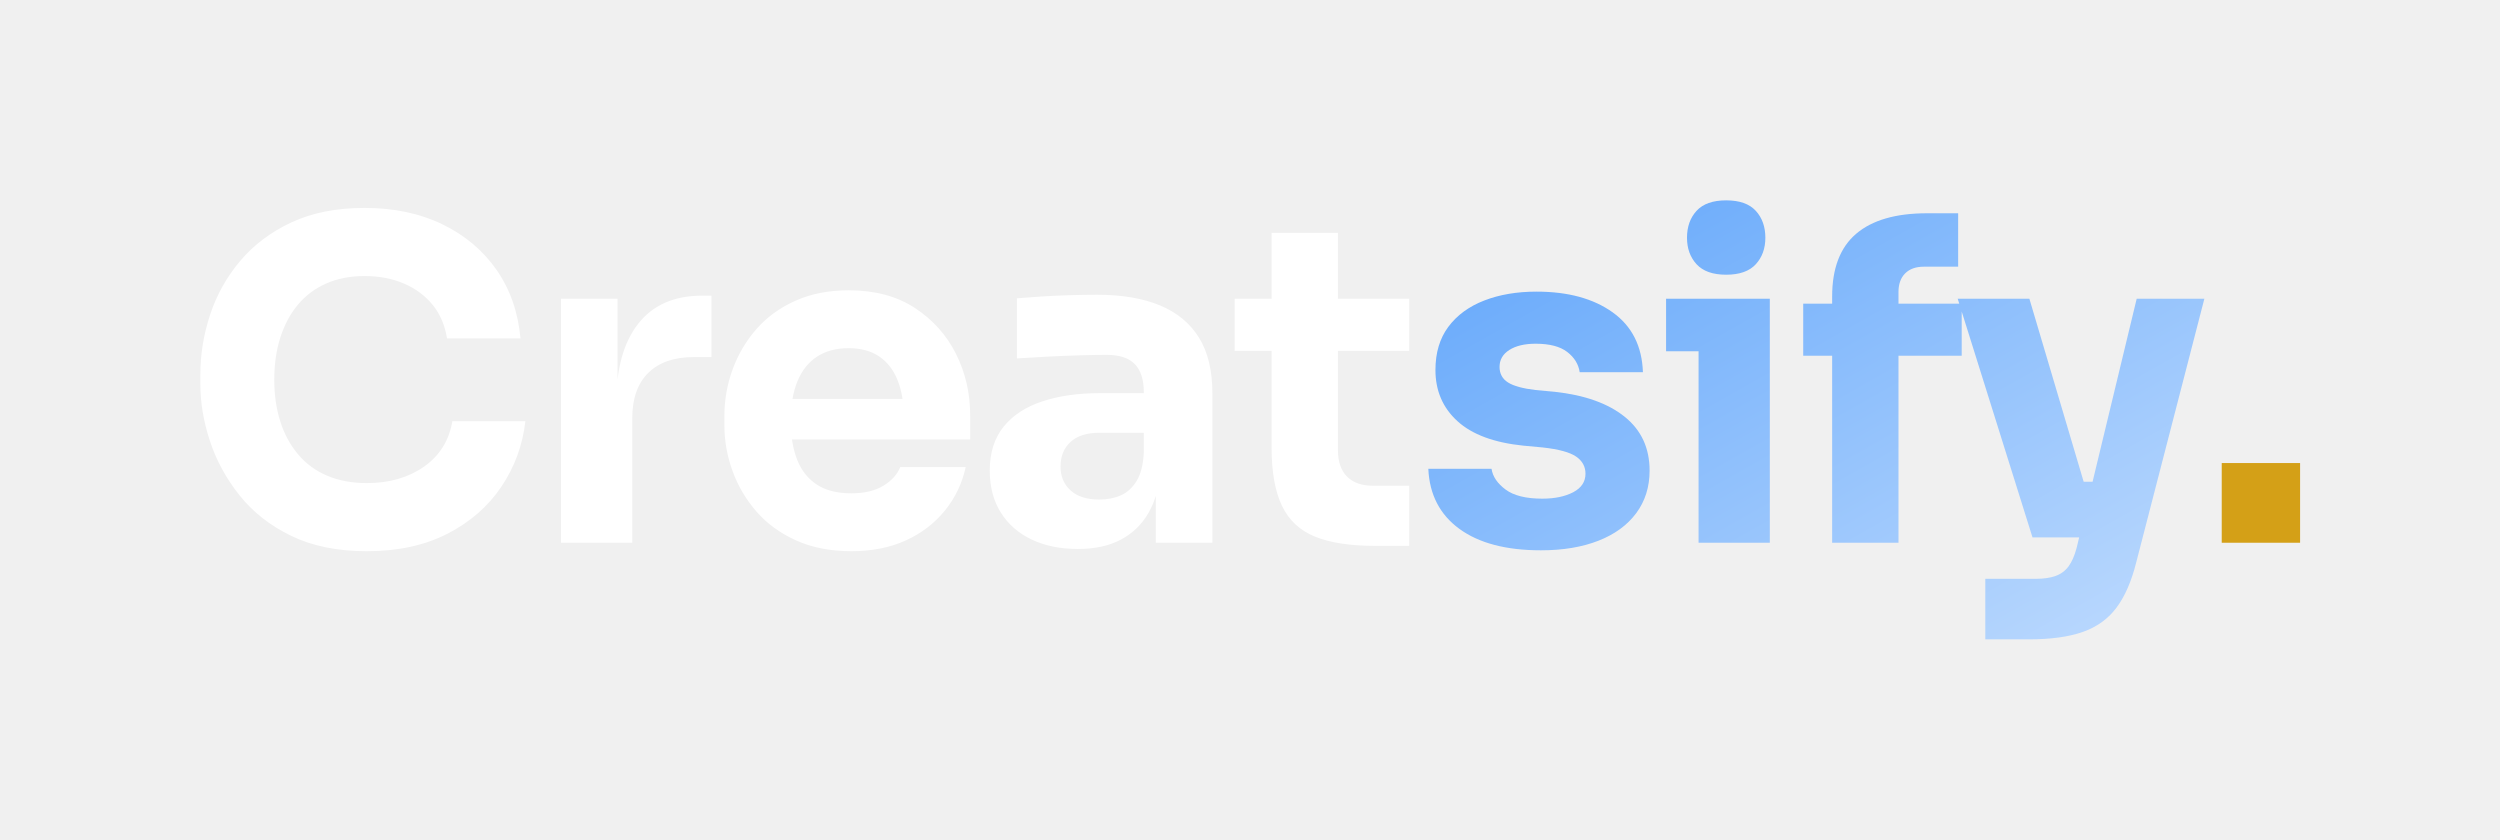
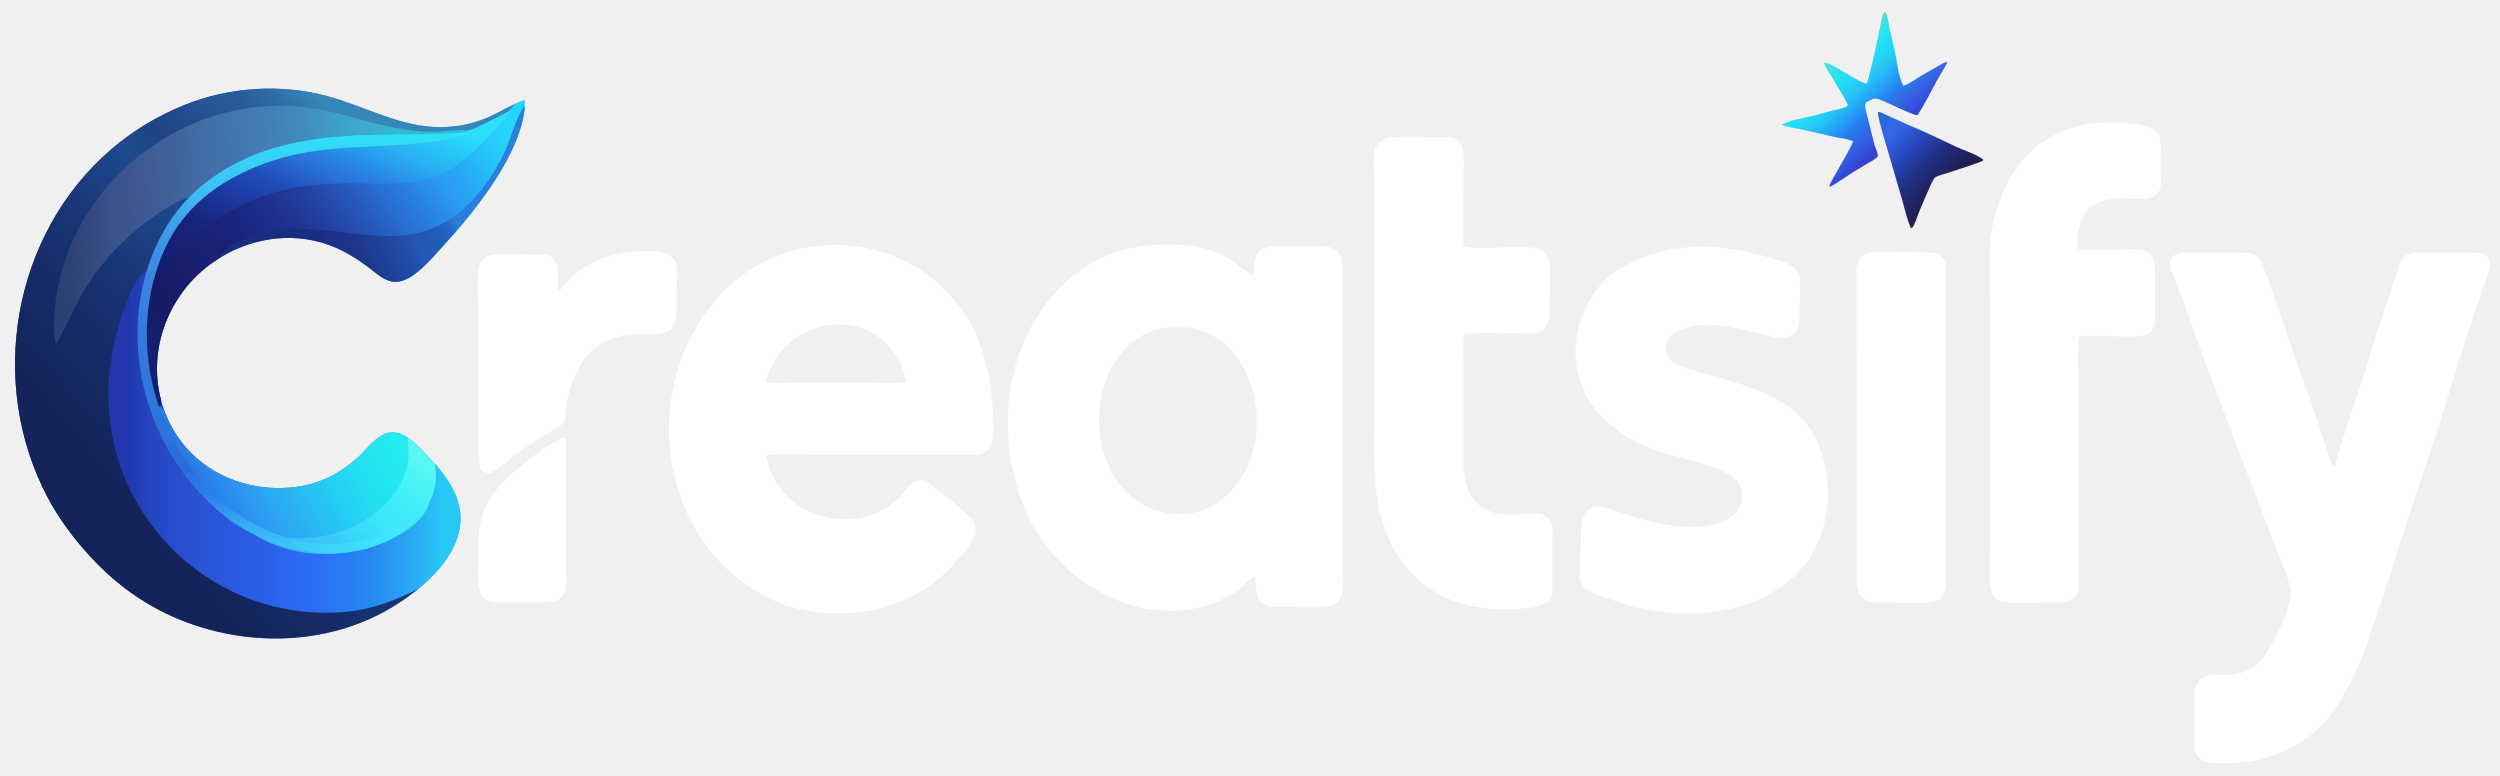
- <svg xmlns="http://www.w3.org/2000/svg" viewBox="0 0 1123 377" width="1123" height="377">
+ <svg xmlns="http://www.w3.org/2000/svg" viewBox="264 404 2170 673" width="2170" height="673">
  <defs>
-     <linearGradient id="g1" x1="0" y1="0" x2="1" y2="1">
-       <stop offset="0" stop-color="#60A5FA" />
-       <stop offset="1" stop-color="#BFDBFE" />
+     <linearGradient id="g0" gradientUnits="userSpaceOnUse" x1="610.71" y1="554.34" x2="293.48" y2="820.53">
+       <stop offset="0" stop-color="#3686b8" />
+       <stop offset="0.031" stop-color="#3686b8" />
+       <stop offset="0.094" stop-color="#2f6da8" />
+       <stop offset="0.156" stop-color="#2a5b9b" />
+       <stop offset="0.219" stop-color="#265498" />
+       <stop offset="0.281" stop-color="#22498b" />
+       <stop offset="0.344" stop-color="#1e4486" />
+       <stop offset="0.406" stop-color="#1d4b8e" />
+       <stop offset="0.469" stop-color="#1b4285" />
+       <stop offset="0.531" stop-color="#1a3b7e" />
+       <stop offset="0.594" stop-color="#183473" />
+       <stop offset="0.656" stop-color="#17306f" />
+       <stop offset="0.719" stop-color="#162b67" />
+       <stop offset="0.781" stop-color="#152862" />
+       <stop offset="0.844" stop-color="#14255c" />
+       <stop offset="0.906" stop-color="#14235a" />
+       <stop offset="0.969" stop-color="#142359" />
+       <stop offset="1" stop-color="#142359" />
+     </linearGradient>
+     <linearGradient id="g1" gradientUnits="userSpaceOnUse" x1="363.5" y1="852.15" x2="656.5" y2="852.15">
+       <stop offset="0" stop-color="#2236ae" />
+       <stop offset="0.031" stop-color="#2236ae" />
+       <stop offset="0.094" stop-color="#2543bf" />
+       <stop offset="0.156" stop-color="#274aca" />
+       <stop offset="0.219" stop-color="#2950d3" />
+       <stop offset="0.281" stop-color="#2a55da" />
+       <stop offset="0.344" stop-color="#2959e0" />
+       <stop offset="0.406" stop-color="#2a5de5" />
+       <stop offset="0.469" stop-color="#2b62ec" />
+       <stop offset="0.531" stop-color="#2b68f0" />
+       <stop offset="0.594" stop-color="#2a6ff3" />
+       <stop offset="0.656" stop-color="#2978f4" />
+       <stop offset="0.719" stop-color="#2782f3" />
+       <stop offset="0.781" stop-color="#278df3" />
+       <stop offset="0.844" stop-color="#299ef4" />
+       <stop offset="0.906" stop-color="#29b1f4" />
+       <stop offset="0.969" stop-color="#28c8f4" />
+       <stop offset="1" stop-color="#28c8f4" />
+     </linearGradient>
+     <linearGradient id="g2" gradientUnits="userSpaceOnUse" x1="695.02" y1="489.63" x2="389.68" y2="711.47">
+       <stop offset="0" stop-color="#26d5fa" />
+       <stop offset="0.031" stop-color="#26d5fa" />
+       <stop offset="0.094" stop-color="#27c3f8" />
+       <stop offset="0.156" stop-color="#26acf8" />
+       <stop offset="0.219" stop-color="#2b99f3" />
+       <stop offset="0.281" stop-color="#2982e5" />
+       <stop offset="0.344" stop-color="#296dd0" />
+       <stop offset="0.406" stop-color="#2658bb" />
+       <stop offset="0.469" stop-color="#2345a6" />
+       <stop offset="0.531" stop-color="#203696" />
+       <stop offset="0.594" stop-color="#1c2c8a" />
+       <stop offset="0.656" stop-color="#1a257f" />
+       <stop offset="0.719" stop-color="#192173" />
+       <stop offset="0.781" stop-color="#192071" />
+       <stop offset="0.844" stop-color="#181c69" />
+       <stop offset="0.906" stop-color="#171a67" />
+       <stop offset="0.969" stop-color="#161f6f" />
+       <stop offset="1" stop-color="#161f6f" />
+     </linearGradient>
+     <linearGradient id="g3" gradientUnits="userSpaceOnUse" x1="619.03" y1="543.63" x2="308.15" y2="565.36">
+       <stop offset="0" stop-color="#2fbad9" />
+       <stop offset="0.031" stop-color="#2fbad9" />
+       <stop offset="0.094" stop-color="#3babd1" />
+       <stop offset="0.156" stop-color="#3ca6ce" />
+       <stop offset="0.219" stop-color="#3f99c6" />
+       <stop offset="0.281" stop-color="#408ebf" />
+       <stop offset="0.344" stop-color="#4284b9" />
+       <stop offset="0.406" stop-color="#427db4" />
+       <stop offset="0.469" stop-color="#4177af" />
+       <stop offset="0.531" stop-color="#4171a9" />
+       <stop offset="0.594" stop-color="#416aa3" />
+       <stop offset="0.656" stop-color="#41629c" />
+       <stop offset="0.719" stop-color="#3f5c94" />
+       <stop offset="0.781" stop-color="#3d568f" />
+       <stop offset="0.844" stop-color="#3a5088" />
+       <stop offset="0.906" stop-color="#34487d" />
+       <stop offset="0.969" stop-color="#2e4176" />
+       <stop offset="1" stop-color="#2e4176" />
+     </linearGradient>
+     <linearGradient id="g4" gradientUnits="userSpaceOnUse" x1="614.44" y1="791.07" x2="459.15" y2="873.64">
+       <stop offset="0" stop-color="#25ecee" />
+       <stop offset="0.031" stop-color="#25ecee" />
+       <stop offset="0.094" stop-color="#24e8ef" />
+       <stop offset="0.156" stop-color="#22e4f0" />
+       <stop offset="0.219" stop-color="#22e0f1" />
+       <stop offset="0.281" stop-color="#23dcf2" />
+       <stop offset="0.344" stop-color="#24d5f2" />
+       <stop offset="0.406" stop-color="#25cef4" />
+       <stop offset="0.469" stop-color="#26c6f3" />
+       <stop offset="0.531" stop-color="#28bef3" />
+       <stop offset="0.594" stop-color="#29b6f2" />
+       <stop offset="0.656" stop-color="#2aadf2" />
+       <stop offset="0.719" stop-color="#2ca5f3" />
+       <stop offset="0.781" stop-color="#2d9bf2" />
+       <stop offset="0.844" stop-color="#2b91f1" />
+       <stop offset="0.906" stop-color="#2986ee" />
+       <stop offset="0.969" stop-color="#2a7ae4" />
+       <stop offset="1" stop-color="#2a7ae4" />
+     </linearGradient>
+     <linearGradient id="g5" gradientUnits="userSpaceOnUse" x1="583.41" y1="467.21" x2="480.78" y2="677.63">
+       <stop offset="0" stop-color="#2ae0fb" />
+       <stop offset="0.031" stop-color="#2ae0fb" />
+       <stop offset="0.094" stop-color="#27cff9" />
+       <stop offset="0.156" stop-color="#26bff5" />
+       <stop offset="0.219" stop-color="#28adf2" />
+       <stop offset="0.281" stop-color="#2998ec" />
+       <stop offset="0.344" stop-color="#2982e2" />
+       <stop offset="0.406" stop-color="#296fd6" />
+       <stop offset="0.469" stop-color="#245bc5" />
+       <stop offset="0.531" stop-color="#204ab4" />
+       <stop offset="0.594" stop-color="#1d40aa" />
+       <stop offset="0.656" stop-color="#1b369e" />
+       <stop offset="0.719" stop-color="#182c8b" />
+       <stop offset="0.781" stop-color="#17247b" />
+       <stop offset="0.844" stop-color="#172277" />
+       <stop offset="0.906" stop-color="#152075" />
+       <stop offset="0.969" stop-color="#121e6d" />
+       <stop offset="1" stop-color="#121e6d" />
+     </linearGradient>
+     <linearGradient id="g6" gradientUnits="userSpaceOnUse" x1="663.66" y1="596.27" x2="554.34" y2="644.94">
+       <stop offset="0" stop-color="#2b7edc" />
+       <stop offset="0.031" stop-color="#2b7edc" />
+       <stop offset="0.094" stop-color="#2267c5" />
+       <stop offset="0.156" stop-color="#2260bf" />
+       <stop offset="0.219" stop-color="#215db7" />
+       <stop offset="0.281" stop-color="#2258b3" />
+       <stop offset="0.344" stop-color="#2456b2" />
+       <stop offset="0.406" stop-color="#2352ae" />
+       <stop offset="0.469" stop-color="#224ca8" />
+       <stop offset="0.531" stop-color="#2047a1" />
+       <stop offset="0.594" stop-color="#1f429c" />
+       <stop offset="0.656" stop-color="#1f3e95" />
+       <stop offset="0.719" stop-color="#1f398d" />
+       <stop offset="0.781" stop-color="#1e358c" />
+       <stop offset="0.844" stop-color="#1c338c" />
+       <stop offset="0.906" stop-color="#1d3189" />
+       <stop offset="0.969" stop-color="#1a2e81" />
+       <stop offset="1" stop-color="#1a2e81" />
+     </linearGradient>
+     <linearGradient id="g7" gradientUnits="userSpaceOnUse" x1="631.12" y1="800.61" x2="557.89" y2="909.18">
+       <stop offset="0" stop-color="#5af8f2" />
+       <stop offset="0.031" stop-color="#5af8f2" />
+       <stop offset="0.094" stop-color="#52f6f3" />
+       <stop offset="0.156" stop-color="#4cf4f3" />
+       <stop offset="0.219" stop-color="#45f2f5" />
+       <stop offset="0.281" stop-color="#42eff7" />
+       <stop offset="0.344" stop-color="#40edf9" />
+       <stop offset="0.406" stop-color="#3febfb" />
+       <stop offset="0.469" stop-color="#3de8fb" />
+       <stop offset="0.531" stop-color="#3be4fb" />
+       <stop offset="0.594" stop-color="#39defa" />
+       <stop offset="0.656" stop-color="#38d8f9" />
+       <stop offset="0.719" stop-color="#3ad2f9" />
+       <stop offset="0.781" stop-color="#3bcbf8" />
+       <stop offset="0.844" stop-color="#3cc5f7" />
+       <stop offset="0.906" stop-color="#3cbdf6" />
+       <stop offset="0.969" stop-color="#38b3f3" />
+       <stop offset="1" stop-color="#38b3f3" />
+     </linearGradient>
+     <linearGradient id="g8" gradientUnits="userSpaceOnUse" x1="645.32" y1="518.26" x2="647.29" y2="529.43">
+       <stop offset="0" stop-color="#2fe4f7" />
+       <stop offset="0.083" stop-color="#2fe4f7" />
+       <stop offset="0.25" stop-color="#29e5f8" />
+       <stop offset="0.417" stop-color="#28e5f9" />
+       <stop offset="0.583" stop-color="#26e1f9" />
+       <stop offset="0.75" stop-color="#26d9f8" />
+       <stop offset="0.917" stop-color="#27d3f9" />
+       <stop offset="1" stop-color="#27d3f9" />
+     </linearGradient>
+     <linearGradient id="g9" gradientUnits="userSpaceOnUse" x1="621.71" y1="835.88" x2="629.27" y2="866.22">
+       <stop offset="0" stop-color="#44f1f5" />
+       <stop offset="0.083" stop-color="#44f1f5" />
+       <stop offset="0.25" stop-color="#42eff7" />
+       <stop offset="0.417" stop-color="#40ecfa" />
+       <stop offset="0.583" stop-color="#40eafc" />
+       <stop offset="0.75" stop-color="#3ee6fd" />
+       <stop offset="0.917" stop-color="#38dcfb" />
+       <stop offset="1" stop-color="#38dcfb" />
+     </linearGradient>
+     <linearGradient id="g10" gradientUnits="userSpaceOnUse" x1="588.44" y1="861.53" x2="583.97" y2="886.89">
+       <stop offset="0" stop-color="#3de1fc" />
+       <stop offset="0.083" stop-color="#3de1fc" />
+       <stop offset="0.25" stop-color="#3bddfa" />
+       <stop offset="0.417" stop-color="#3bd8fa" />
+       <stop offset="0.583" stop-color="#3bd4fa" />
+       <stop offset="0.75" stop-color="#3dcefa" />
+       <stop offset="0.917" stop-color="#3ec8fb" />
+       <stop offset="1" stop-color="#3ec8fb" />
+     </linearGradient>
+     <linearGradient id="g11" gradientUnits="userSpaceOnUse" x1="461.69" y1="839.74" x2="454.16" y2="852.78">
+       <stop offset="0" stop-color="#2481ec" />
+       <stop offset="0.083" stop-color="#2481ec" />
+       <stop offset="0.25" stop-color="#2685ed" />
+       <stop offset="0.417" stop-color="#298cf0" />
+       <stop offset="0.583" stop-color="#2c94f4" />
+       <stop offset="0.75" stop-color="#309af8" />
+       <stop offset="0.917" stop-color="#339dfa" />
+       <stop offset="1" stop-color="#339dfa" />
+     </linearGradient>
+     <linearGradient id="g12" gradientUnits="userSpaceOnUse" x1="491.91" y1="855.93" x2="492.76" y2="880.15">
+       <stop offset="0" stop-color="#2e96f2" />
+       <stop offset="0.083" stop-color="#2e96f2" />
+       <stop offset="0.25" stop-color="#309df4" />
+       <stop offset="0.417" stop-color="#32a0f6" />
+       <stop offset="0.583" stop-color="#33a5f6" />
+       <stop offset="0.75" stop-color="#35aaf4" />
+       <stop offset="0.917" stop-color="#37adf3" />
+       <stop offset="1" stop-color="#37adf3" />
+     </linearGradient>
+     <linearGradient id="g13" gradientUnits="userSpaceOnUse" x1="545.37" y1="869.29" x2="531.13" y2="890.4">
+       <stop offset="0" stop-color="#3cc8f8" />
+       <stop offset="0.083" stop-color="#3cc8f8" />
+       <stop offset="0.25" stop-color="#3cc4f8" />
+       <stop offset="0.417" stop-color="#3dbff7" />
+       <stop offset="0.583" stop-color="#3dbbf7" />
+       <stop offset="0.75" stop-color="#3bb7f6" />
+       <stop offset="0.917" stop-color="#3ab3f4" />
+       <stop offset="1" stop-color="#3ab3f4" />
+     </linearGradient>
+     <linearGradient id="g14" gradientUnits="userSpaceOnUse" x1="559.83" y1="511.5" x2="590.52" y2="541.14">
+       <stop offset="0" stop-color="#32d6f4" />
+       <stop offset="0.083" stop-color="#32d6f4" />
+       <stop offset="0.25" stop-color="#32dbf5" />
+       <stop offset="0.417" stop-color="#31dff7" />
+       <stop offset="0.583" stop-color="#30dff7" />
+       <stop offset="0.75" stop-color="#32e0f8" />
+       <stop offset="0.917" stop-color="#31e3f9" />
+       <stop offset="1" stop-color="#31e3f9" />
+     </linearGradient>
+     <linearGradient id="g15" gradientUnits="userSpaceOnUse" x1="436.91" y1="812.87" x2="426.86" y2="824.02">
+       <stop offset="0" stop-color="#2e77e1" />
+       <stop offset="0.083" stop-color="#2e77e1" />
+       <stop offset="0.25" stop-color="#2b77e2" />
+       <stop offset="0.417" stop-color="#2879e4" />
+       <stop offset="0.583" stop-color="#287be5" />
+       <stop offset="0.75" stop-color="#2e88f0" />
+       <stop offset="0.917" stop-color="#2f8ff3" />
+       <stop offset="1" stop-color="#2f8ff3" />
+     </linearGradient>
+     <linearGradient id="g16" gradientUnits="userSpaceOnUse" x1="475.84" y1="531.67" x2="457.6" y2="569.07">
+       <stop offset="0" stop-color="#38c9f7" />
+       <stop offset="0.083" stop-color="#38c9f7" />
+       <stop offset="0.25" stop-color="#35c4f5" />
+       <stop offset="0.417" stop-color="#36c2f4" />
+       <stop offset="0.583" stop-color="#39bff5" />
+       <stop offset="0.75" stop-color="#3ebff4" />
+       <stop offset="0.917" stop-color="#42bff7" />
+       <stop offset="1" stop-color="#42bff7" />
+     </linearGradient>
+     <linearGradient id="g17" gradientUnits="userSpaceOnUse" x1="531.54" y1="516.2" x2="502.31" y2="548.67">
+       <stop offset="0" stop-color="#32d4f4" />
+       <stop offset="0.083" stop-color="#32d4f4" />
+       <stop offset="0.25" stop-color="#31d2f6" />
+       <stop offset="0.417" stop-color="#34d2f7" />
+       <stop offset="0.583" stop-color="#37d3f9" />
+       <stop offset="0.75" stop-color="#3fd1f9" />
+       <stop offset="0.917" stop-color="#3dd0fa" />
+       <stop offset="1" stop-color="#3dd0fa" />
+     </linearGradient>
+     <linearGradient id="g18" gradientUnits="userSpaceOnUse" x1="422.88" y1="790.46" x2="406.54" y2="791.6">
+       <stop offset="0" stop-color="#2e73e1" />
+       <stop offset="0.083" stop-color="#2e73e1" />
+       <stop offset="0.25" stop-color="#2d72de" />
+       <stop offset="0.417" stop-color="#2d6fdc" />
+       <stop offset="0.583" stop-color="#2c6cda" />
+       <stop offset="0.75" stop-color="#2a69d9" />
+       <stop offset="0.917" stop-color="#2665d5" />
+       <stop offset="1" stop-color="#2665d5" />
+     </linearGradient>
+     <linearGradient id="g19" gradientUnits="userSpaceOnUse" x1="442.57" y1="562.29" x2="414.33" y2="598.44">
+       <stop offset="0" stop-color="#42bcf5" />
+       <stop offset="0.083" stop-color="#42bcf5" />
+       <stop offset="0.25" stop-color="#43b7f5" />
+       <stop offset="0.417" stop-color="#40aef2" />
+       <stop offset="0.583" stop-color="#39a6ec" />
+       <stop offset="0.75" stop-color="#379fe8" />
+       <stop offset="0.917" stop-color="#399ce7" />
+       <stop offset="1" stop-color="#399ce7" />
+     </linearGradient>
+     <linearGradient id="g20" gradientUnits="userSpaceOnUse" x1="402.34" y1="598.81" x2="403.66" y2="636.65">
+       <stop offset="0" stop-color="#3d9ee9" />
+       <stop offset="0.083" stop-color="#3d9ee9" />
+       <stop offset="0.25" stop-color="#409eea" />
+       <stop offset="0.417" stop-color="#419beb" />
+       <stop offset="0.583" stop-color="#4097e9" />
+       <stop offset="0.75" stop-color="#3f90e6" />
+       <stop offset="0.917" stop-color="#3b88e2" />
+       <stop offset="1" stop-color="#3b88e2" />
+     </linearGradient>
+     <linearGradient id="g21" gradientUnits="userSpaceOnUse" x1="396.59" y1="640.24" x2="382.99" y2="673.89">
+       <stop offset="0" stop-color="#3783dc" />
+       <stop offset="0.083" stop-color="#3783dc" />
+       <stop offset="0.25" stop-color="#3b80da" />
+       <stop offset="0.417" stop-color="#3a80de" />
+       <stop offset="0.583" stop-color="#3a81e4" />
+       <stop offset="0.75" stop-color="#3a7fe5" />
+       <stop offset="0.917" stop-color="#387de3" />
+       <stop offset="1" stop-color="#387de3" />
+     </linearGradient>
+     <linearGradient id="g22" gradientUnits="userSpaceOnUse" x1="380.15" y1="680.54" x2="393.98" y2="708.88">
+       <stop offset="0" stop-color="#377ce0" />
+       <stop offset="0.1" stop-color="#377ce0" />
+       <stop offset="0.3" stop-color="#377cde" />
+       <stop offset="0.5" stop-color="#377ce0" />
+       <stop offset="0.7" stop-color="#357be1" />
+       <stop offset="0.9" stop-color="#3379de" />
+       <stop offset="1" stop-color="#3379de" />
+     </linearGradient>
+     <linearGradient id="g23" gradientUnits="userSpaceOnUse" x1="405.21" y1="749.48" x2="395.11" y2="770.19">
+       <stop offset="0" stop-color="#2c76d8" />
+       <stop offset="0.1" stop-color="#2c76d8" />
+       <stop offset="0.3" stop-color="#2a75d9" />
+       <stop offset="0.5" stop-color="#2c73dd" />
+       <stop offset="0.7" stop-color="#2e6dd9" />
+       <stop offset="0.9" stop-color="#2868d6" />
+       <stop offset="1" stop-color="#2868d6" />
+     </linearGradient>
+     <linearGradient id="g24" gradientUnits="userSpaceOnUse" x1="396.43" y1="716.88" x2="386.83" y2="740.63">
+       <stop offset="0" stop-color="#3177dc" />
+       <stop offset="0.1" stop-color="#3177dc" />
+       <stop offset="0.3" stop-color="#307adf" />
+       <stop offset="0.5" stop-color="#3279df" />
+       <stop offset="0.7" stop-color="#3279e0" />
+       <stop offset="0.9" stop-color="#3078e0" />
+       <stop offset="1" stop-color="#3078e0" />
+     </linearGradient>
+     <linearGradient id="s0" gradientUnits="userSpaceOnUse" x1="1855.14" y1="459.17" x2="1910.89" y2="521.09">
+       <stop offset="0" stop-color="#42dee3" />
+       <stop offset="0.036" stop-color="#42dee3" />
+       <stop offset="0.107" stop-color="#28e4f2" />
+       <stop offset="0.179" stop-color="#25def2" />
+       <stop offset="0.25" stop-color="#22d7f6" />
+       <stop offset="0.321" stop-color="#26cdf6" />
+       <stop offset="0.393" stop-color="#25bff6" />
+       <stop offset="0.464" stop-color="#23aff9" />
+       <stop offset="0.536" stop-color="#249cf6" />
+       <stop offset="0.607" stop-color="#2489f3" />
+       <stop offset="0.679" stop-color="#2878ed" />
+       <stop offset="0.75" stop-color="#326ae5" />
+       <stop offset="0.821" stop-color="#355fe3" />
+       <stop offset="0.893" stop-color="#3551df" />
+       <stop offset="0.964" stop-color="#3446ce" />
+       <stop offset="1" stop-color="#3446ce" />
+     </linearGradient>
+     <linearGradient id="s1" gradientUnits="userSpaceOnUse" x1="1894.03" y1="509.11" x2="1955.45" y2="568.42">
+       <stop offset="0" stop-color="#2e67d8" />
+       <stop offset="0.036" stop-color="#2e67d8" />
+       <stop offset="0.107" stop-color="#3169e5" />
+       <stop offset="0.179" stop-color="#3367e5" />
+       <stop offset="0.25" stop-color="#3060df" />
+       <stop offset="0.321" stop-color="#2c55d3" />
+       <stop offset="0.393" stop-color="#294cc4" />
+       <stop offset="0.464" stop-color="#2644b4" />
+       <stop offset="0.536" stop-color="#243ca3" />
+       <stop offset="0.607" stop-color="#223591" />
+       <stop offset="0.679" stop-color="#202e81" />
+       <stop offset="0.75" stop-color="#202a74" />
+       <stop offset="0.821" stop-color="#202666" />
+       <stop offset="0.893" stop-color="#1f2259" />
+       <stop offset="0.964" stop-color="#1f214e" />
+       <stop offset="1" stop-color="#1f214e" />
+     </linearGradient>
+     <clipPath id="clipC">
+       <path clip-rule="evenodd" d="M719.57 490.84C719.42 496.32 719.19 501.67 718.01 507.05C709.59 545.66 674.94 588.93 648.50 617.64C639.02 627.93 622.23 649.00 607.09 648.70C598.26 648.52 591.19 641.61 584.56 636.59C575.04 629.39 564.82 622.86 553.76 618.28C505.77 598.38 449.30 618.37 420.39 660.39C377.26 723.07 405.91 809.09 482.54 825.21C496.67 828.18 511.44 828.42 525.66 825.94C544.52 822.66 561.45 813.21 575.44 800.30C584.46 791.96 594.03 776.89 608.26 779.62C618.60 781.60 626.92 791.31 633.95 798.47C653.46 818.33 670.67 841.55 660.94 870.86C652.89 895.11 630.49 914.15 609.76 927.68C548.39 967.73 466.33 966.91 402.28 933.59C379.54 921.75 359.56 905.81 342.25 886.95C328.08 871.50 315.36 854.59 305.51 836.04C252.74 736.62 274.71 607.48 360.43 533.70C379.23 517.52 401.27 504.32 424.28 495.06C462.97 479.49 507.51 476.56 547.82 487.37C578.67 495.65 607.16 512.09 639.53 514.15C655.40 515.16 671.65 512.54 686.33 506.41C697.70 501.66 707.82 494.72 719.57 490.84Z" />
+     </clipPath>
+     <linearGradient id="rimA" gradientUnits="userSpaceOnUse" x1="0" y1="517" x2="0" y2="880">
+       <stop offset="0" stop-color="#2fe4f7" />
+       <stop offset="0.06" stop-color="#34d3f6" />
+       <stop offset="0.13" stop-color="#3ec2f6" />
+       <stop offset="0.23" stop-color="#3d9ee9" />
+       <stop offset="0.34" stop-color="#3b88e2" />
+       <stop offset="0.45" stop-color="#377ce0" />
+       <stop offset="0.59" stop-color="#3177dc" />
+       <stop offset="0.71" stop-color="#2c76d8" />
+       <stop offset="0.81" stop-color="#2a6bdc" />
+       <stop offset="0.88" stop-color="#2d84ee" />
+       <stop offset="0.95" stop-color="#37b0f4" />
+       <stop offset="1" stop-color="#3cc8f8" />
+     </linearGradient>
+     <linearGradient id="rimB" gradientUnits="userSpaceOnUse" x1="515" y1="0" x2="644" y2="0">
+       <stop offset="0" stop-color="#3cc8f8" />
+       <stop offset="0.55" stop-color="#3de1fc" />
+       <stop offset="1" stop-color="#44f1f5" />
    </linearGradient>
  </defs>
-   <path id="Creat" d="M164.80 247.60C151.60 247.60 140.27 245.30 130.80 240.70C121.33 236.10 113.60 230.03 107.60 222.50C101.60 214.97 97.17 206.83 94.30 198.10C91.43 189.37 90.00 180.87 90.00 172.60L90.00 168.20C90.00 159.13 91.47 150.17 94.40 141.30C97.33 132.43 101.83 124.40 107.90 117.20C113.97 110.00 121.63 104.23 130.90 99.90C140.17 95.57 151.13 93.40 163.80 93.40C177.00 93.40 188.67 95.87 198.80 100.80C208.93 105.73 217.03 112.57 223.10 121.30C229.17 130.03 232.73 140.27 233.80 152.00L200.80 152.00C199.87 146.13 197.73 141.13 194.40 137.00C191.07 132.87 186.77 129.67 181.50 127.40C176.23 125.13 170.33 124.00 163.80 124.00C157.27 124.00 151.47 125.13 146.40 127.40C141.33 129.67 137.10 132.87 133.70 137.00C130.30 141.13 127.70 146.03 125.90 151.70C124.10 157.37 123.20 163.67 123.20 170.60C123.20 177.40 124.10 183.63 125.90 189.30C127.70 194.97 130.37 199.90 133.90 204.10C137.43 208.30 141.80 211.50 147.00 213.70C152.20 215.90 158.13 217.00 164.80 217.00C174.93 217.00 183.50 214.53 190.50 209.60C197.50 204.67 201.73 197.87 203.20 189.20L236.00 189.20C234.80 199.87 231.23 209.63 225.30 218.50C219.37 227.37 211.30 234.43 201.10 239.70C190.90 244.97 178.80 247.60 164.80 247.60ZM252.00 243.80L252.00 134.20L277.40 134.20L277.40 181.20L276.80 181.20C276.80 165.73 280.10 153.80 286.70 145.40C293.30 137.00 302.87 132.80 315.40 132.80L319.60 132.80L319.60 160.40L311.60 160.40C302.80 160.40 296.00 162.77 291.20 167.50C286.40 172.23 284.00 179.07 284.00 188.00L284.00 243.80ZM382.40 247.60C373.07 247.60 364.83 246.00 357.70 242.80C350.57 239.60 344.63 235.30 339.90 229.90C335.17 224.50 331.57 218.43 329.10 211.70C326.63 204.97 325.40 198.07 325.40 191.00L325.40 187.00C325.40 179.67 326.63 172.63 329.10 165.90C331.57 159.17 335.13 153.13 339.80 147.80C344.47 142.47 350.30 138.23 357.30 135.10C364.30 131.97 372.27 130.40 381.20 130.40C392.93 130.40 402.83 133.03 410.90 138.30C418.97 143.57 425.13 150.43 429.40 158.90C433.67 167.37 435.80 176.60 435.80 186.60L435.80 197.40L338.80 197.40L338.80 179.20L416.40 179.20L406.00 187.60C406.00 181.07 405.07 175.47 403.20 170.80C401.33 166.13 398.57 162.57 394.90 160.10C391.23 157.63 386.67 156.40 381.20 156.40C375.60 156.40 370.87 157.67 367.00 160.20C363.13 162.73 360.20 166.43 358.20 171.30C356.20 176.17 355.20 182.13 355.20 189.20C355.20 195.73 356.13 201.43 358.00 206.30C359.87 211.17 362.80 214.93 366.80 217.60C370.80 220.27 376.00 221.60 382.40 221.60C388.27 221.60 393.07 220.47 396.80 218.20C400.53 215.93 403.07 213.13 404.40 209.80L433.80 209.80C432.20 217.13 429.07 223.67 424.40 229.40C419.73 235.13 413.87 239.60 406.80 242.80C399.73 246.00 391.60 247.60 382.40 247.60ZM519.20 243.80L519.20 211.40L513.80 211.40L513.80 176.20C513.80 170.60 512.47 166.40 509.80 163.60C507.13 160.80 502.87 159.40 497.00 159.40C494.07 159.40 490.20 159.47 485.40 159.60C480.60 159.73 475.67 159.93 470.60 160.20C465.53 160.47 460.93 160.73 456.80 161.00L456.80 134.00C459.87 133.73 463.47 133.47 467.60 133.20C471.73 132.93 476.00 132.73 480.40 132.60C484.80 132.47 488.93 132.40 492.80 132.40C504.00 132.40 513.43 134.00 521.10 137.20C528.77 140.40 534.60 145.23 538.60 151.70C542.60 158.17 544.60 166.47 544.60 176.60L544.60 243.80ZM484.20 246.60C476.33 246.60 469.43 245.20 463.50 242.40C457.57 239.60 452.93 235.57 449.60 230.30C446.27 225.03 444.60 218.73 444.60 211.40C444.60 203.40 446.67 196.83 450.80 191.70C454.93 186.57 460.73 182.77 468.20 180.30C475.67 177.83 484.27 176.60 494.00 176.60L517.40 176.60L517.40 194.40L493.80 194.40C488.20 194.40 483.90 195.77 480.90 198.50C477.90 201.23 476.40 204.93 476.40 209.60C476.40 214.00 477.90 217.57 480.90 220.30C483.90 223.03 488.20 224.40 493.80 224.40C497.40 224.40 500.63 223.77 503.50 222.50C506.37 221.23 508.73 219.07 510.60 216.00C512.47 212.93 513.53 208.67 513.80 203.20L521.40 211.20C520.73 218.80 518.90 225.20 515.90 230.40C512.90 235.60 508.77 239.60 503.50 242.40C498.23 245.20 491.80 246.60 484.20 246.60ZM617.60 245.20C606.53 245.20 597.60 243.83 590.80 241.10C584.00 238.37 579.03 233.77 575.90 227.30C572.77 220.83 571.20 212.07 571.20 201.00L571.20 104.60L601.00 104.60L601.00 202.20C601.00 207.40 602.37 211.37 605.10 214.10C607.83 216.83 611.73 218.20 616.80 218.20L633.00 218.20L633.00 245.20ZM554.60 157.60L554.60 134.20L633.00 134.20L633.00 157.60Z" fill="#FFFFFF" />
-   <path id="sify" d="M692.20 247.20C676.60 247.20 664.40 244.00 655.60 237.60C646.80 231.20 642.13 222.20 641.60 210.60L670.00 210.60C670.53 214.07 672.63 217.17 676.30 219.90C679.97 222.63 685.47 224.00 692.80 224.00C698.40 224.00 703.03 223.03 706.70 221.10C710.37 219.17 712.20 216.40 712.20 212.80C712.20 209.60 710.80 207.03 708.00 205.10C705.20 203.17 700.20 201.80 693.00 201.00L684.40 200.20C671.20 198.87 661.30 195.20 654.70 189.20C648.10 183.20 644.80 175.53 644.80 166.20C644.80 158.47 646.73 152.00 650.60 146.80C654.47 141.60 659.83 137.67 666.70 135.00C673.57 132.33 681.40 131.00 690.20 131.00C704.33 131.00 715.73 134.10 724.40 140.30C733.07 146.50 737.60 155.47 738.00 167.20L709.60 167.20C709.07 163.60 707.20 160.57 704.00 158.10C700.80 155.63 696.07 154.40 689.80 154.40C684.87 154.40 680.93 155.33 678.00 157.20C675.07 159.07 673.60 161.60 673.60 164.80C673.60 167.87 674.87 170.20 677.40 171.80C679.93 173.40 684.07 174.53 689.80 175.20L698.40 176.00C711.87 177.47 722.33 181.20 729.80 187.20C737.27 193.20 741.00 201.27 741.00 211.40C741.00 218.73 739.00 225.10 735.00 230.50C731.00 235.90 725.33 240.03 718.00 242.90C710.67 245.77 702.07 247.20 692.20 247.20ZM763.00 243.80L763.00 134.20L795.00 134.20L795.00 243.80ZM748.40 157.80L748.40 134.20L795.00 134.20L795.00 157.80ZM775.40 123.40C769.40 123.40 764.97 121.83 762.10 118.70C759.23 115.57 757.80 111.60 757.80 106.80C757.80 101.87 759.23 97.83 762.10 94.70C764.97 91.57 769.40 90.00 775.40 90.00C781.40 90.00 785.83 91.57 788.70 94.70C791.57 97.83 793.00 101.87 793.00 106.80C793.00 111.60 791.57 115.57 788.70 118.70C785.83 121.83 781.40 123.40 775.40 123.40ZM823.00 243.80L823.00 133.20C823.00 120.53 826.60 111.13 833.80 105.00C841.00 98.87 851.60 95.80 865.60 95.80L879.60 95.80L879.60 119.80L864.20 119.80C860.60 119.80 857.80 120.80 855.80 122.80C853.80 124.80 852.80 127.60 852.80 131.20L852.80 243.80ZM810.00 159.80L810.00 136.40L881.20 136.40L881.20 159.80ZM891.80 287.20L891.80 260.00L914.60 260.00C918.07 260.00 921.00 259.57 923.40 258.70C925.80 257.83 927.73 256.40 929.20 254.40C930.67 252.40 931.87 249.67 932.80 246.20L959.80 134.20L990.20 134.20L959.60 252.60C957.47 261.13 954.50 267.93 950.70 273.00C946.90 278.07 941.83 281.70 935.50 283.90C929.17 286.10 921.13 287.20 911.40 287.20ZM926.20 241.40L926.20 216.40L949.40 216.40L949.40 241.40ZM913.00 241.40L879.40 134.20L911.60 134.20L943.40 241.40Z" fill="url(#g1)" />
-   <path id="dot" d="M998.00 243.80L998.00 208.00L1033.20 208.00L1033.20 243.80Z" fill="#D4A017" />
+   <g id="symbol-c" clip-path="url(#clipC)">
+     <path id="underlay" fill="url(#g1)" d="M719.57 490.84C719.42 496.32 719.19 501.67 718.01 507.05C709.59 545.66 674.94 588.93 648.50 617.64C639.02 627.93 622.23 649.00 607.09 648.70C598.26 648.52 591.19 641.61 584.56 636.59C575.04 629.39 564.82 622.86 553.76 618.28C505.77 598.38 449.30 618.37 420.39 660.39C377.26 723.07 405.91 809.09 482.54 825.21C496.67 828.18 511.44 828.42 525.66 825.94C544.52 822.66 561.45 813.21 575.44 800.30C584.46 791.96 594.03 776.89 608.26 779.62C618.60 781.60 626.92 791.31 633.95 798.47C653.46 818.33 670.67 841.55 660.94 870.86C652.89 895.11 630.49 914.15 609.76 927.68C548.39 967.73 466.33 966.91 402.28 933.59C379.54 921.75 359.56 905.81 342.25 886.95C328.08 871.50 315.36 854.59 305.51 836.04C252.74 736.62 274.71 607.48 360.43 533.70C379.23 517.52 401.27 504.32 424.28 495.06C462.97 479.49 507.51 476.56 547.82 487.37C578.67 495.65 607.16 512.09 639.53 514.15C655.40 515.16 671.65 512.54 686.33 506.41C697.70 501.66 707.82 494.72 719.57 490.84Z" />
+     <path id="unit-1" fill="url(#g0)" stroke="url(#g0)" stroke-width="1.4" stroke-linejoin="round" fill-rule="evenodd" d="M312.77 701.60C318.21 691.49 322.78 680.96 328.12 670.79C343.27 641.90 363.92 616.23 390.05 596.58C398.63 590.14 414.01 578.51 424.24 576.08C426.93 575.44 429.49 575.67 432.21 575.70C424.87 585.70 416.73 595.12 410.38 605.81C405.33 614.31 402.08 623.85 396.91 632.21C393.28 638.08 387.13 641.63 383.53 647.61C373.89 663.62 367.37 684.04 363.65 702.28C357.45 732.75 357.03 764.21 364.95 794.41C384.30 868.14 447.34 923.93 522.94 933.82C547.38 937.02 571.98 935.18 595.58 927.96C607.33 924.37 617.85 917.88 629.76 914.89C615.32 933.20 585.20 945.20 563.22 951.74C488.06 974.13 408.82 953.03 351.77 900.09C330.15 880.03 312.24 855.98 299.23 829.51C242.79 714.60 285.07 569.40 396.49 505.20C443.60 478.05 499.35 472.45 551.61 486.40C579.48 493.84 605.20 509.96 634.35 512.11C649.36 513.22 664.35 510.96 678.46 505.78C689.44 501.75 699.49 495.76 710.93 493.13C709.32 495.40 707.89 497.68 705.85 499.63C698.36 506.84 684.71 513.43 674.60 515.70C669.37 516.87 663.95 516.91 658.64 517.42C645.02 518.73 631.98 519.64 618.36 517.65C590.61 513.58 564.39 502.74 536.53 498.96C497.18 493.62 457.01 498.78 421.12 516.22C370.24 540.94 331.90 589.45 317.46 643.83C312.47 662.61 310.26 682.28 312.77 701.60Z" />
+     <path id="unit-2" fill="url(#g1)" stroke="url(#g1)" stroke-width="1.4" stroke-linejoin="round" fill-rule="evenodd" d="M642.85 805.32C668.01 829.19 672.48 860.72 653.29 890.07C648.74 897.03 643.22 903.87 636.72 909.11C631.46 913.35 625.03 915.44 618.98 918.29C601.56 926.50 584.08 932.51 564.79 934.32C453.02 944.81 357.22 855.92 358.81 744.07C359.18 718.08 364.74 692.24 374.11 668.04C377.41 659.52 380.89 648.59 387.79 642.27C389.46 640.73 391.39 639.75 393.28 638.55C392.96 657.79 386.88 671.65 387.41 693.85C387.80 709.99 389.08 727.25 393.97 742.72C395.55 747.72 398.23 752.26 399.81 757.25C401.99 764.14 402.31 771.26 405.06 778.06C415.61 804.16 435.39 830.71 456.84 848.86C496.28 882.20 549.44 895.59 597.64 873.01C613.29 865.68 628.07 854.68 636.23 839.09C641.90 828.26 641.47 817.11 642.85 805.32Z" />
+     <path id="unit-3" fill="url(#g2)" stroke="url(#g2)" stroke-width="1.4" stroke-linejoin="round" fill-rule="evenodd" d="M402.62 756.73C400.43 754.21 398.24 751.88 396.66 748.89C390.80 737.76 388.84 719.31 387.92 706.77C386.92 693.13 386.57 669.20 391.93 656.69C394.63 650.42 400.61 645.95 404.37 640.30C433.96 595.91 486.54 568.29 539.11 563.68C570.78 560.90 614.63 566.89 643.17 555.87C665.99 547.06 683.10 527.19 699.10 509.49C705.44 502.48 710.33 494.60 718.09 489.09C718.02 491.18 718.15 493.19 717.71 495.27C716.50 500.89 705.82 528.90 703.05 534.93C696.80 548.51 689.05 561.51 679.43 573.00C672.08 581.78 663.57 589.69 653.83 595.76C599.58 629.61 537.67 586.57 476.69 612.08C459.95 619.09 457.79 623.74 445.85 635.94C425.60 656.63 411.66 677.48 405.92 706.40C402.59 723.14 405.38 739.99 402.62 756.73Z" />
+     <path id="unit-4" fill="url(#g3)" stroke="url(#g3)" stroke-width="1.4" stroke-linejoin="round" fill-rule="evenodd" d="M312.71 701.61C310.41 683.31 312.33 664.59 316.49 646.67C335.19 566.03 408.24 504.39 490.24 497.31C541.26 492.91 566.43 508.55 612.54 516.68C623.35 518.58 634.39 519.59 645.36 518.82C653.70 518.24 661.61 517.13 669.99 517.75C639.67 530.88 604.54 525.69 572.44 525.59C556.44 525.54 540.40 526.40 524.63 529.21C503.39 532.99 482.94 540.18 464.56 551.55C454.66 557.67 446.41 565.71 438.18 570.83C432.65 574.26 426.01 574.68 420.14 577.33C411.14 581.39 402.73 587.25 394.75 593.02C372.87 608.86 353.63 628.40 339.17 651.26C328.98 667.37 321.72 684.88 312.71 701.61Z" />
+     <path id="unit-5" fill="url(#g4)" stroke="url(#g4)" stroke-width="1.4" stroke-linejoin="round" fill-rule="evenodd" d="M402.74 757.29C412.22 768.26 418.36 781.45 428.37 792.04C449.69 814.61 482.60 827.37 513.58 824.34C532.84 822.45 551.78 814.91 566.95 802.87C576.43 795.36 583.97 783.98 595.28 779.07C616.71 769.77 622.21 791.47 618.42 807.91C609.35 847.19 566.04 870.28 528.41 871.74C518.87 872.11 509.61 870.46 500.29 868.62C493.28 867.23 485.81 867.07 479.16 864.28C459.79 856.14 435.91 829.87 424.08 812.66C416.29 801.33 404.77 782.18 402.49 768.69C401.83 764.81 402.32 761.16 402.74 757.29Z" />
+     <path id="unit-6" fill="url(#g5)" stroke="url(#g5)" stroke-width="1.4" stroke-linejoin="round" fill-rule="evenodd" d="M393.08 650.14C395.91 633.37 402.80 617.65 411.88 603.31C437.41 563.00 480.93 535.64 527.90 528.49C570.01 522.08 612.57 530.89 652.06 523.64C671.16 520.14 688.62 510.21 705.56 501.19C699.92 508.83 693.49 515.59 686.93 522.44C673.39 536.61 659.55 550.36 640.60 556.92C618.31 564.63 593.90 562.59 570.73 562.47C545.26 562.34 519.56 564.31 495.29 572.54C467.81 581.86 442.78 597.90 422.06 618.12C417.41 622.66 413.12 627.53 409.33 632.81C406.25 637.11 403.68 642.03 399.83 645.71C397.81 647.64 395.46 648.76 393.08 650.14Z" />
+     <path id="unit-7" fill="url(#g6)" stroke="url(#g6)" stroke-width="1.4" stroke-linejoin="round" fill-rule="evenodd" d="M454.13 628.65C455.69 626.39 457.03 624.13 459.06 622.23C469.16 612.70 490.53 606.20 504.11 604.40C546.96 598.73 588.42 616.26 627.75 606.65C662.89 598.07 687.78 567.80 702.58 536.30C708.64 523.42 711.48 509.14 719.05 497.05C720.43 515.84 712.95 534.03 703.49 549.96C687.98 576.11 666.78 600.60 646.26 622.96C637.43 632.60 618.02 654.02 604.39 654.04C595.40 654.05 588.93 646.28 582.67 640.87C572.89 632.43 561.96 625.05 550.06 619.94C529.87 611.27 506.83 609.75 485.73 615.95C474.79 619.16 464.85 624.86 454.13 628.65Z" />
+     <path id="unit-8" fill="url(#g7)" stroke="url(#g7)" stroke-width="1.4" stroke-linejoin="round" fill-rule="evenodd" d="M486.48 868.20C494.99 867.50 502.43 869.29 510.80 870.59C519.67 871.97 528.72 872.07 537.64 871.05C571.89 867.10 609.39 844.26 618.16 809.00C620.46 799.74 618.84 790.77 617.90 781.45C625.85 786.97 634.87 794.00 639.14 802.97C641.38 807.68 641.74 813.16 641.64 818.30C641.18 840.55 624.60 857.72 606.39 868.33C570.42 889.29 522.28 889.88 486.48 868.20Z" />
+     <path id="rim-light-a" fill="url(#rimA)" d="M676.43 517.89C665.13 518.92 653.87 519.88 642.52 520.23C626.20 520.74 609.86 520.57 593.53 520.89C543.86 521.85 495.26 526.91 452.76 555.09C443.87 560.99 435.55 567.75 428.09 575.38C411.03 592.82 398.93 614.65 391.73 637.88C371.37 703.58 389.26 778.35 435.00 829.29C452.81 849.13 474.92 865.24 499.90 874.76C506.38 877.22 512.99 879.34 519.81 880.58C520.14 879.10 521.68 874.53 520.73 873.32C519.89 872.23 517.70 872.06 516.47 871.73C512.61 870.69 508.79 869.49 505.03 868.13C493.75 864.04 483.00 858.53 473.01 851.88C444.13 832.62 421.87 804.16 407.98 772.51C398.05 749.91 392.37 725.50 391.51 700.83C390.82 680.85 393.21 660.72 398.97 641.56C403.55 626.35 410.20 611.35 419.59 598.46C436.43 575.35 458.91 560.17 485.05 549.27C496.15 544.65 507.55 540.94 519.29 538.32C533.28 535.20 547.56 533.52 561.85 532.49C597.36 529.93 643.40 531.04 676.43 517.89Z" />
+     <path id="rim-light-b" fill="url(#rimB)" d="M514.17 879.41C545.83 887.45 578.25 886.15 607.31 870.08C618.73 863.76 630.45 855.47 635.82 843.10C636.18 842.28 636.35 841.44 636.65 840.61C631.48 843.65 626.51 847.00 621.68 850.56C616.84 854.13 612.18 857.87 607.03 861.00C594.18 868.79 579.70 873.64 564.79 875.47C553.54 876.85 542.11 876.54 530.92 874.80C527.62 874.28 524.35 873.65 521.10 872.89C519.92 872.62 517.83 871.71 516.66 872.39C515.38 873.13 514.57 877.93 514.17 879.41Z" />
+   </g>
+   <path id="wordmark" fill="#FFFFFF" fill-rule="evenodd" d="M2067.44 620.01C2076.8 621.87 2098.54 620.48 2109.32 620.49C2115.24 620.5 2122.65 619.66 2128 622.75C2134.14 626.29 2134.49 633.12 2134.48 639.49L2134.57 678.51C2134.48 684.09 2133.77 690.36 2128.53 693.55C2118.81 699.47 2079.68 692.78 2068.27 696.74C2067 714.55 2068.14 732.87 2068.14 750.75L2068.19 862.81L2068.17 904.83C2068.21 910.89 2069.07 918.18 2064.52 922.96C2059.7 928.01 2051.79 926.83 2045.5 926.87C2037.14 926.92 2005.33 928.46 1999.69 925.64C1995.73 923.66 1993.08 919.84 1992.09 915.6C1989.83 905.88 1991.31 887.26 1991.31 876.62L1991.26 801.58L1991.25 674.51C1991.25 656.82 1989.56 622.36 1992.44 606.54C1999.03 570.31 2012.96 539.46 2046.8 521.45C2066.99 510.72 2090.49 508.61 2112.96 511.17C2120.35 512.01 2131.18 512.47 2136.09 518.91C2137.49 520.73 2138.51 522.99 2138.96 525.24C2140.48 532.8 2140.2 555.96 2139.6 564.22C2138.34 581.52 2116.22 575.52 2104.5 576.08C2085.94 576.98 2073.78 582.15 2068.72 601.25C2067.15 607.18 2066.49 614 2067.44 620.01ZM1534.45 617.93C1545.11 621.7 1591.43 615.78 1600.91 620.38C1605.13 622.43 1608.32 626.49 1608.83 631.2C1609.97 641.79 1608.97 663.59 1608.83 675.2C1608.75 681.67 1607.7 688.13 1601.55 691.64C1596.2 694.69 1587.86 693.23 1581.85 693.29C1571.04 693.4 1543.7 692.19 1535.06 694C1533.09 702.76 1534.38 721.85 1534.36 731.82L1534.12 795.82C1534.12 811.8 1534.07 827.51 1545.45 840.03C1556.5 852.17 1573.52 851.09 1588.52 850.07C1598.62 849.38 1609.17 848.87 1611.28 861.59C1612.03 866.09 1611.37 871.02 1611.37 875.58L1611.35 907.58C1611.32 913.77 1612.29 920.74 1608.05 925.79C1601.82 933.2 1572.25 932.98 1562.51 932.59C1506.82 930.36 1470.8 896.12 1460.29 842.02C1455.13 815.47 1456.87 788.14 1456.78 761.24L1456.84 625.23L1456.77 562.22C1456.76 554.77 1455.16 539.83 1457.57 533.33C1459.06 529.32 1462.57 525.93 1466.51 524.38C1473.63 521.56 1503.04 523.16 1512.41 523.16C1518.99 523.16 1527.51 522.17 1531.73 528.47C1536.05 534.91 1534.3 547.35 1534.3 554.96C1534.29 575.83 1533.12 597.13 1534.45 617.93ZM928.89 799.33C929.39 804.54 931.5 809.58 933.55 814.44C948.37 849.45 991.53 863.74 1025.49 848.93C1033.29 845.53 1040.7 840.03 1046.36 833.69C1050.54 829 1055.41 821.24 1062.25 820.85C1067.53 820.56 1071.49 824.04 1075.41 827.13C1081.58 831.98 1107.38 852.11 1109.8 857.47C1115.18 869.43 1098.33 886.72 1090.85 894.88C1062.57 925.8 1021.63 938.81 980.5 936.16C964.88 935.15 949.34 931.51 935.13 924.92C837.89 879.81 816.94 748.84 882.27 668.1C891.46 656.75 902.25 646.38 914.57 638.45C972.5 601.16 1050.52 612.31 1094.04 666.42C1102.05 676.37 1108.67 687.05 1113.29 698.98C1121.86 721.15 1125.4 743.72 1126.18 767.39C1126.44 775.46 1127.8 788.07 1121.66 794.43C1117.14 799.1 1110.74 798.72 1104.77 798.78L1069.74 798.81L976.67 798.76C966.49 798.68 936.75 797.45 928.89 799.33ZM1351.75 642.87C1352.95 635.54 1351.18 627.01 1357.8 621.6C1359.89 619.89 1362.39 618.89 1365.03 618.36C1373.36 616.69 1399.12 617.73 1409.03 617.83C1414.59 617.88 1420.76 617.97 1425.02 622.11C1430.23 627.17 1429.07 635.44 1429.06 642.06L1429.04 828.17L1429.03 888.21C1429.04 897.19 1430.33 910.77 1428.67 919.21C1427.82 923.56 1425.05 927.23 1420.95 929C1413.72 932.1 1387.4 930.61 1378.13 930.62C1372.51 930.62 1365.43 931.62 1360.61 928.12C1352.96 922.56 1354.93 912.12 1353.01 904.26C1347.32 907.29 1341.66 914.49 1335.43 918.39C1318.9 928.72 1301.08 933.97 1281.51 934.13C1267.35 934.24 1252.6 932.18 1239.28 927.22C1202 913.35 1169.75 884.25 1154.15 847.26C1129.73 789.4 1133.46 717.3 1172.68 666.73C1186.41 649.02 1204.77 633.75 1225.74 625.41C1243.67 618.28 1262.35 615.79 1281.56 616.11C1297.46 616.37 1314.75 619.89 1328.82 627.5C1336.92 631.88 1344.58 639.37 1351.75 642.87ZM1746.5 935.61C1719.27 938.46 1690.48 934.28 1664.75 925.14C1656.13 922.07 1642.69 919.84 1637.51 911.48C1633.59 905.15 1636.02 885.04 1636.19 876.87C1636.36 868.59 1635.49 857.76 1639.55 850.25C1646.05 838.21 1663.08 846.27 1672.42 849.49C1694.76 857.2 1726.53 864.94 1749.97 859.69C1762.15 856.96 1775.29 850.09 1776.02 836.1C1776.29 830.94 1775.44 826.14 1772.17 822C1762.64 809.95 1728.59 802.9 1713.43 798.65C1686.95 791.24 1660.05 777.03 1644.49 753.67C1619.32 715.86 1632.45 659.06 1671.8 636.25C1687.85 626.95 1705.22 621.34 1723.65 619.22C1748.21 616.38 1774.24 619.83 1797.81 626.99C1805.01 629.18 1817.42 631.69 1822.32 637.47C1823.57 638.96 1824.84 640.69 1825.49 642.54C1827.77 648.95 1826.05 666.91 1825.89 674.48C1825.79 678.98 1826.23 684.08 1824.64 688.38C1821.27 697.52 1812.23 698.53 1803.76 696.63C1781.52 691.64 1760.15 683.99 1736.93 686.65C1725.58 687.95 1708.71 693.38 1710.15 707.78C1711.39 720.13 1726.44 723.37 1736.15 726.26C1763.08 734.3 1790.67 739.6 1814.48 755.34C1858.31 784.31 1861.35 857.41 1829.1 895.9C1808.43 920.57 1777.73 932.34 1746.5 935.61ZM748.72 656.87C751.95 654.49 754.25 650.55 757.14 647.38C760.05 644.19 763.41 641.35 766.87 638.78C782.66 627.06 802.06 622.42 821.44 622.12C830.94 621.97 845.4 621.11 850.3 631.14C852.96 636.58 851.24 654.31 851.02 661C850.76 669 852.22 679.38 848.62 686.75C843.89 696.43 826.42 693.82 817.24 694.11C799.39 694.67 783.91 699.89 772.53 714.36C763.97 725.24 759.76 737.35 756.36 750.54C755.37 754.36 754.55 768.53 753.6 770.32C752.19 772.98 744.27 777.44 741.48 779.04C731.92 784.51 722.82 790.7 713.81 797.03C708.79 800.56 694.13 813.46 689.49 814.48C687.98 814.81 685.99 814.49 684.59 813.87C680.03 811.86 679.75 807.15 679.46 802.8C678.75 792.49 678.96 782.11 678.95 771.78L678.96 671.69C678.93 662.08 676.74 638.66 681.56 631.13C683.2 628.58 685.76 626.76 688.66 625.93C696.58 623.66 719.21 625.06 728.62 625.09C733.61 625.1 740.05 624.1 743.86 628.06C750.72 635.18 746.88 648.22 748.72 656.87ZM1941.5 926.66C1933.71 928.18 1906.38 926.82 1896.49 926.9C1890.48 926.95 1884.12 927.22 1879.85 922.16C1875.53 917.04 1875.89 910.31 1875.85 904.04L1875.89 866.02L1875.72 712.95L1875.22 644.93C1875.18 635.98 1875.62 625.4 1886.35 623.46C1896.18 621.67 1920.98 623.05 1932.34 623.05C1938.79 623.06 1945.29 622.51 1949.97 627.79C1953.98 632.32 1953.01 638.43 1953.03 644.02L1953 682.04L1952.99 834.11L1952.89 904.14C1952.83 913.3 1952.88 924.45 1941.5 926.66ZM2289.75 809.7L2290.57 809.3C2291.74 807.91 2292.68 800.8 2293.31 798.65L2301.17 773.88L2316.52 727.39C2320.23 715.98 2323.25 704.34 2327.17 693.01L2342.93 645.59C2344.76 639.83 2345.95 631.59 2350.43 627.23C2355.23 622.56 2362.29 623.21 2368.45 623.18L2408.46 623.17C2414.26 623.17 2422.73 622.78 2424.56 629.8C2426.35 636.7 2418.75 655.24 2416.27 662.47C2407.42 688.27 2399.18 714.4 2391.17 740.48C2374.24 795.56 2355.14 849.97 2337.98 904.98C2334.02 917.68 2329.8 930.36 2325.21 942.85C2322.45 950.35 2320.5 958.15 2317.68 965.63C2310.52 984.67 2302.23 1002.14 2290.92 1019.08C2272.14 1047.21 2238.96 1064.54 2205.52 1066.08C2196.36 1066.5 2184.35 1067.92 2175.79 1064.02C2169.65 1061.22 2168.85 1054.61 2168.82 1048.66L2168.98 1018.65C2168.99 1013.74 2168.49 1008.53 2169.16 1003.65C2169.57 1000.68 2170.83 997.85 2172.6 995.44C2179.23 986.44 2193.13 990.66 2202.75 989.63C2206.09 989.27 2209.25 988.17 2212.36 986.97C2217.73 984.9 2223.11 980.84 2226.86 976.52C2234.83 967.33 2245.3 945.88 2249.14 934.21C2251.35 927.48 2253.4 920.84 2251.79 913.7C2248.89 900.82 2242.67 888.5 2238.12 876.16L2222.4 835.09C2213.94 813.71 2206.16 792.07 2197.94 770.59C2188.43 745.72 2178.66 720.88 2170.01 695.67C2164.19 678.7 2157.45 661.92 2151.17 645.1C2149.04 639.39 2144.55 630.3 2151 625.8C2155.91 622.37 2162.89 623.2 2168.54 623.2L2207.55 623.22C2213.32 623.26 2220.23 622.72 2224.37 627.59C2228.62 632.59 2240.26 668.4 2243.15 676.99C2252.82 705.7 2263.34 734.18 2273.47 762.73C2277.84 775.04 2284.37 799.75 2289.75 809.7ZM1050.65 735.5C1046.84 715.25 1033.14 696.45 1013.47 689.25C985.32 678.94 951.94 690.84 936.78 716.5C933.36 722.29 929.71 729.03 928.92 735.66C937.47 737.55 947.85 736.2 956.77 736.18L1008.83 736.13C1018.7 736.1 1042.62 737.61 1050.65 735.5ZM1297.91 849.5C1308.97 847.6 1318.76 842.45 1327.21 835.23C1381.06 789.27 1352.83 674.16 1272.85 689.1C1208.38 701.14 1198.16 809.17 1255.54 841.55C1268.5 848.86 1283.11 852.04 1297.91 849.5ZM753.9 783.74L754.69 784.24C755.5 785.39 755.07 799.79 755.07 802.22L755.07 841.3L755.09 896.41C755.07 903.72 756.73 913.51 753.12 920.15C749.66 926.54 742.88 926.77 736.5 926.85L698.43 926.98C692.9 926.98 686.57 926.73 682.84 921.92C676.73 914.03 679.21 896.32 679.25 886.61C679.3 874.88 678.84 863.17 682.49 851.87C689.87 828.99 709.47 812.62 728.28 799.02C736.07 793.39 744.78 786.71 753.9 783.74Z" />
+   <g id="star">
+     <path id="star-1" fill="url(#s0)" fill-rule="evenodd" d="M1852.54 566.16L1851.95 565.42C1851.72 564.37 1856.15 557.06 1856.9 555.64C1860.23 549.4 1870.95 531.73 1872.37 526.69C1867.73 524.43 1862.17 524.07 1857.02 523.02L1827.75 516.4C1825.4 515.85 1812.2 513.67 1811.2 512.64L1811.03 511.83C1819.38 507.7 1829.73 506.58 1838.82 504.29L1852.3 500.54C1856.9 499.31 1862.49 498.73 1866.77 496.61C1869.7 495.15 1865.7 497.02 1868 495.22C1864.46 487.52 1859.35 480.1 1855.22 472.7C1852.47 467.77 1848.71 463.5 1847.22 458.14C1856.53 459.73 1873.37 473.57 1884.27 476.67C1885.95 473.4 1886.21 469.87 1887.21 466.28C1890.53 454.41 1892.65 442.22 1895.37 430.2C1896.57 424.91 1897.01 418.72 1899.82 414.16L1900.63 414.55C1902.43 416.51 1903.74 427.02 1904.38 430.05L1908.77 448.53C1910.77 457.55 1911.7 470.64 1916.1 478.45C1921.31 476.97 1925.91 473.04 1930.73 470.3C1938.23 466.02 1945.69 461.48 1953.39 457.57L1953.96 458.27C1954.23 459.35 1947.23 470.33 1946.23 472.11C1941.98 479.66 1932.58 498.68 1928.07 504.14C1919.95 502.42 1896.86 489.75 1892.11 489.53C1889.87 489.43 1885.62 491.6 1883.83 492.9C1881.8 494.4 1884.12 502.02 1884.7 504.35L1891.03 529.55C1891.71 532.22 1893.94 536.56 1894.02 539.08C1894.09 541.16 1886.62 544.92 1884.77 546.08L1871.88 553.76C1865.5 557.89 1859.19 562.6 1852.54 566.16Z" />
+     <path id="star-2" fill="url(#s1)" fill-rule="evenodd" d="M1922.5 601.76C1919.21 593.76 1917.21 585.23 1914.89 576.9L1904.81 542.26C1901.85 531.84 1895.08 511.41 1893.95 501.73L1894.69 501.22C1895.89 501 1900.78 503.56 1902.12 504.16L1921.3 512.8C1935.21 518.55 1948.69 525.13 1962.29 531.55C1969.9 535.14 1978.97 537.54 1985.58 542.64L1985.01 543.47C1983.19 544.99 1959.89 552.34 1955.73 553.75C1952.72 554.78 1944.62 556.53 1942.81 558.92C1940.77 561.62 1931.1 584.57 1929.33 589.09C1928.48 591.29 1925.36 600.92 1923.5 601.79L1922.5 601.76Z" />
+   </g>
</svg>
